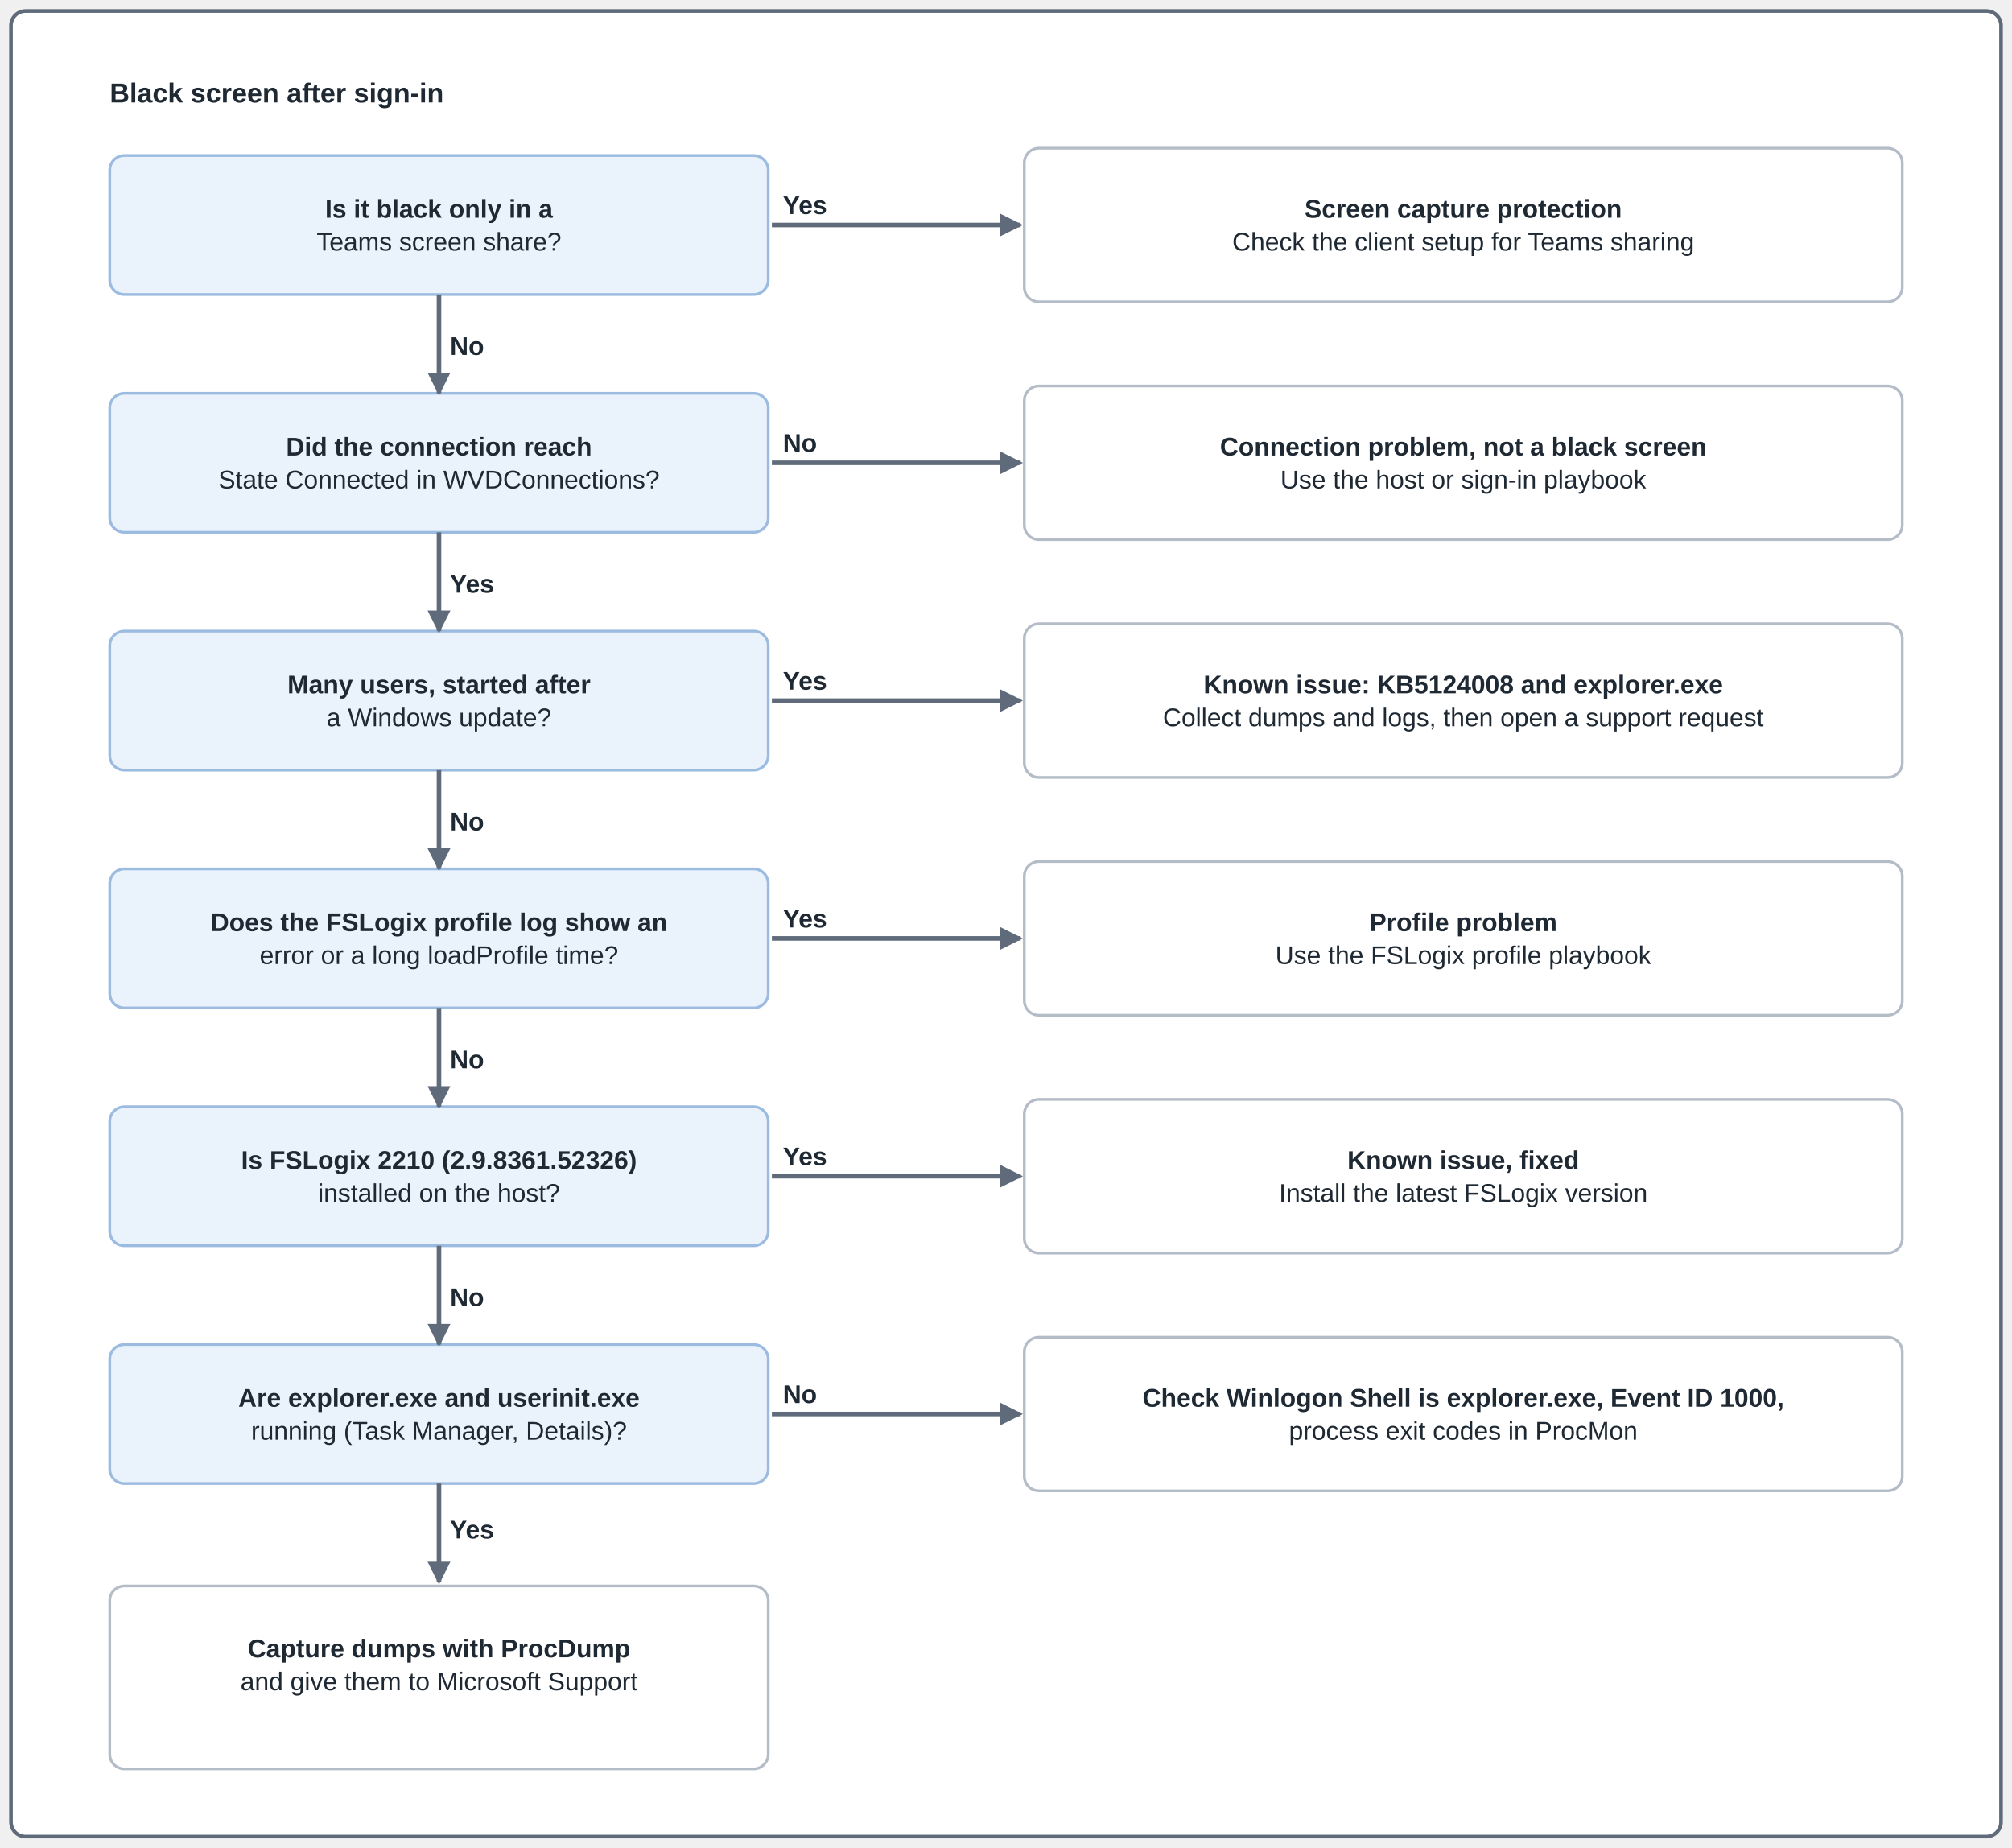
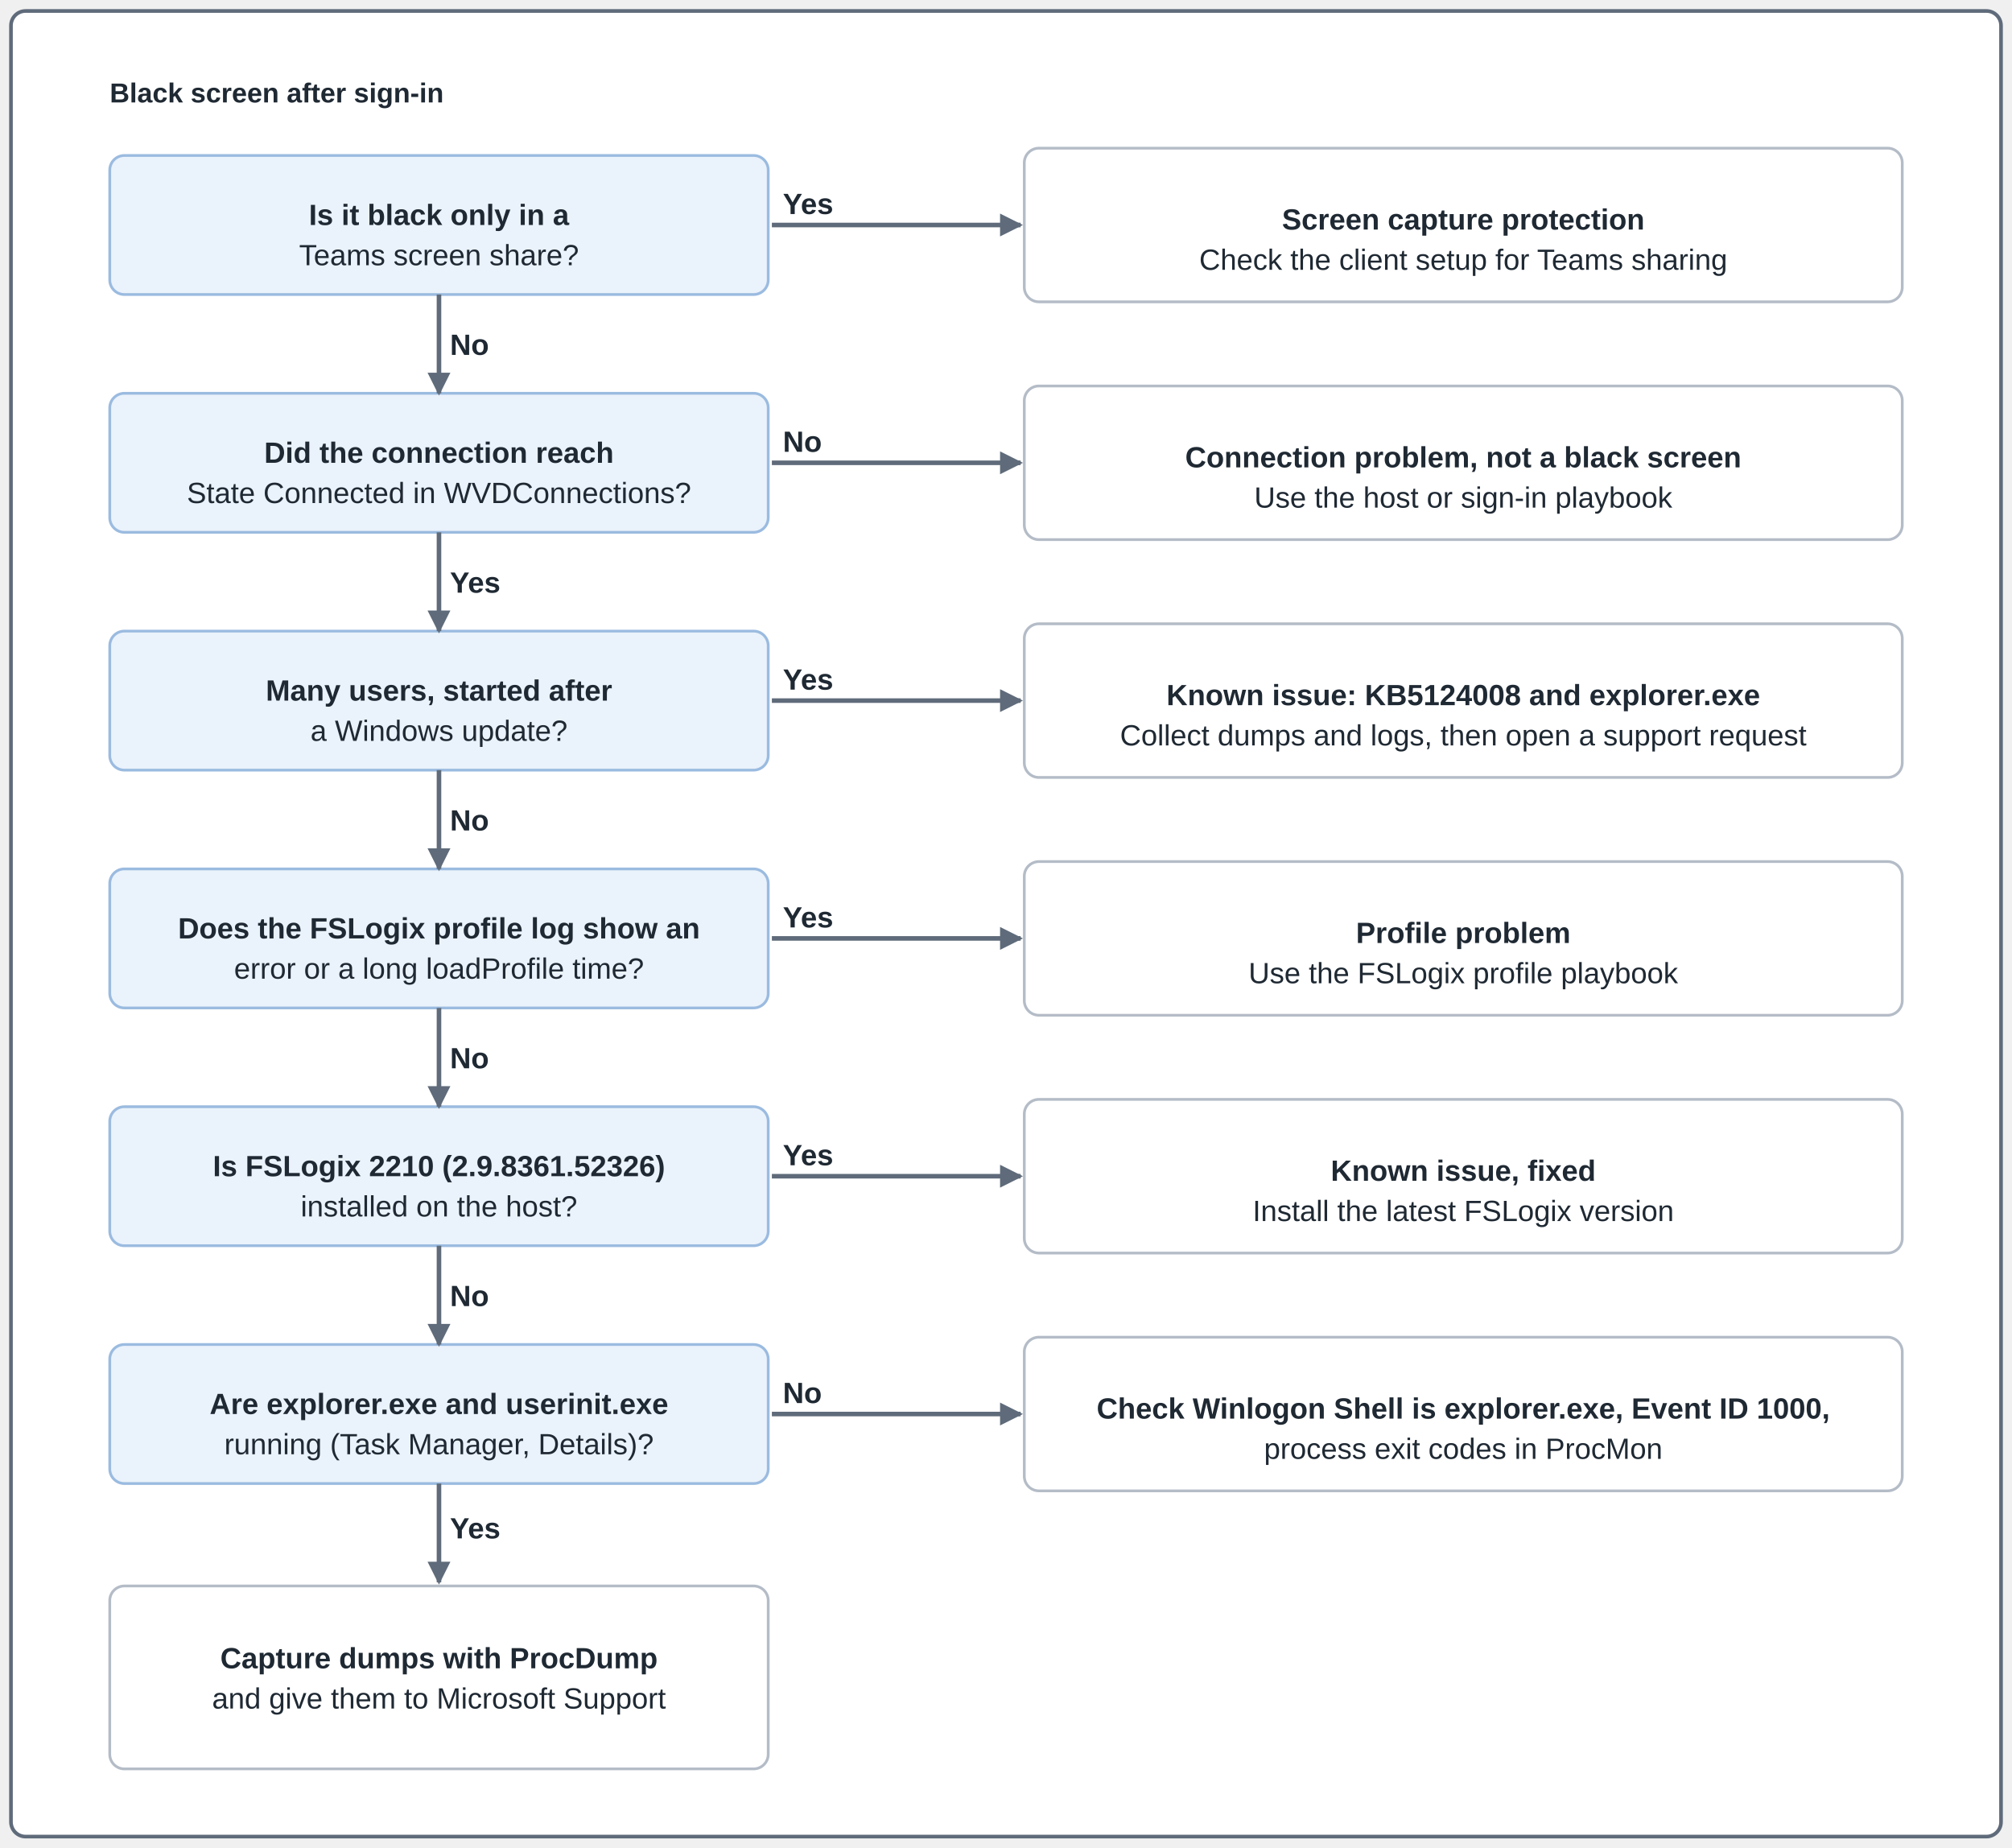
<svg xmlns="http://www.w3.org/2000/svg" viewBox="0 0 1100 1010" width="1100" height="1010" role="img" aria-labelledby="t d" font-family="Segoe UI, Arial, sans-serif">
  <defs>
    <marker id="a" viewBox="0 0 10 10" refX="9" refY="5" markerWidth="5" markerHeight="5" orient="auto">
      <path d="M0,0 L10,5 L0,10 z" fill="#5f6b7a" />
    </marker>
  </defs>
  <rect x="6" y="6" width="1088" height="998" rx="8" fill="#ffffff" stroke="#5f6b7a" stroke-width="2" />
  <text x="60" y="56" font-size="15" font-weight="600" text-anchor="start" fill="#1f2933">Black screen after sign-in</text>
  <rect x="60" y="85" width="360" height="76" rx="8" fill="#eaf2fb" stroke="#9bbbe0" stroke-width="1.5" />
-   <text x="240.0" y="111" font-size="14" font-weight="600" text-anchor="middle" fill="#1f2933" />
-   <text x="240.0" y="119.0" font-size="14" font-weight="600" text-anchor="middle" fill="#1f2933">Is it black only in a</text>
-   <text x="240.0" y="137.0" font-size="14" text-anchor="middle" fill="#1f2933">Teams screen share?</text>
+   <text x="240" y="103" font-size="16" font-weight="600" text-anchor="middle" fill="#1f2933" />
+   <text x="240" y="123" font-size="16" font-weight="600" text-anchor="middle" fill="#1f2933">Is it black only in a</text>
+   <text x="240" y="145" font-size="16" text-anchor="middle" fill="#1f2933">Teams screen share?</text>
  <rect x="60" y="215" width="360" height="76" rx="8" fill="#eaf2fb" stroke="#9bbbe0" stroke-width="1.5" />
-   <text x="240.0" y="241" font-size="14" font-weight="600" text-anchor="middle" fill="#1f2933" />
-   <text x="240.0" y="249.0" font-size="14" font-weight="600" text-anchor="middle" fill="#1f2933">Did the connection reach</text>
-   <text x="240.0" y="267.0" font-size="14" text-anchor="middle" fill="#1f2933">State Connected in WVDConnections?</text>
+   <text x="240" y="233" font-size="16" font-weight="600" text-anchor="middle" fill="#1f2933" />
+   <text x="240" y="253" font-size="16" font-weight="600" text-anchor="middle" fill="#1f2933">Did the connection reach</text>
+   <text x="240" y="275" font-size="16" text-anchor="middle" fill="#1f2933">State Connected in WVDConnections?</text>
  <rect x="60" y="345" width="360" height="76" rx="8" fill="#eaf2fb" stroke="#9bbbe0" stroke-width="1.5" />
-   <text x="240.0" y="371" font-size="14" font-weight="600" text-anchor="middle" fill="#1f2933" />
-   <text x="240.0" y="379.0" font-size="14" font-weight="600" text-anchor="middle" fill="#1f2933">Many users, started after</text>
-   <text x="240.0" y="397.0" font-size="14" text-anchor="middle" fill="#1f2933">a Windows update?</text>
+   <text x="240" y="363" font-size="16" font-weight="600" text-anchor="middle" fill="#1f2933" />
+   <text x="240" y="383" font-size="16" font-weight="600" text-anchor="middle" fill="#1f2933">Many users, started after</text>
+   <text x="240" y="405" font-size="16" text-anchor="middle" fill="#1f2933">a Windows update?</text>
  <rect x="60" y="475" width="360" height="76" rx="8" fill="#eaf2fb" stroke="#9bbbe0" stroke-width="1.5" />
-   <text x="240.0" y="501" font-size="14" font-weight="600" text-anchor="middle" fill="#1f2933" />
-   <text x="240.0" y="509.0" font-size="14" font-weight="600" text-anchor="middle" fill="#1f2933">Does the FSLogix profile log show an</text>
-   <text x="240.0" y="527.0" font-size="14" text-anchor="middle" fill="#1f2933">error or a long loadProfile time?</text>
+   <text x="240" y="493" font-size="16" font-weight="600" text-anchor="middle" fill="#1f2933" />
+   <text x="240" y="513" font-size="16" font-weight="600" text-anchor="middle" fill="#1f2933">Does the FSLogix profile log show an</text>
+   <text x="240" y="535" font-size="16" text-anchor="middle" fill="#1f2933">error or a long loadProfile time?</text>
  <rect x="60" y="605" width="360" height="76" rx="8" fill="#eaf2fb" stroke="#9bbbe0" stroke-width="1.5" />
-   <text x="240.0" y="631" font-size="14" font-weight="600" text-anchor="middle" fill="#1f2933" />
-   <text x="240.0" y="639.0" font-size="14" font-weight="600" text-anchor="middle" fill="#1f2933">Is FSLogix 2210 (2.9.8361.52326)</text>
-   <text x="240.0" y="657.0" font-size="14" text-anchor="middle" fill="#1f2933">installed on the host?</text>
+   <text x="240" y="623" font-size="16" font-weight="600" text-anchor="middle" fill="#1f2933" />
+   <text x="240" y="643" font-size="16" font-weight="600" text-anchor="middle" fill="#1f2933">Is FSLogix 2210 (2.9.8361.52326)</text>
+   <text x="240" y="665" font-size="16" text-anchor="middle" fill="#1f2933">installed on the host?</text>
  <rect x="60" y="735" width="360" height="76" rx="8" fill="#eaf2fb" stroke="#9bbbe0" stroke-width="1.5" />
-   <text x="240.0" y="761" font-size="14" font-weight="600" text-anchor="middle" fill="#1f2933" />
-   <text x="240.0" y="769.0" font-size="14" font-weight="600" text-anchor="middle" fill="#1f2933">Are explorer.exe and userinit.exe</text>
-   <text x="240.0" y="787.0" font-size="14" text-anchor="middle" fill="#1f2933">running (Task Manager, Details)?</text>
+   <text x="240" y="753" font-size="16" font-weight="600" text-anchor="middle" fill="#1f2933" />
+   <text x="240" y="773" font-size="16" font-weight="600" text-anchor="middle" fill="#1f2933">Are explorer.exe and userinit.exe</text>
+   <text x="240" y="795" font-size="16" text-anchor="middle" fill="#1f2933">running (Task Manager, Details)?</text>
  <line x1="240.0" y1="161" x2="240.0" y2="215" stroke="#5f6b7a" stroke-width="2.5" marker-end="url(#a)" />
-   <text x="246.0" y="194.0" font-size="14" font-weight="600" text-anchor="start" fill="#1f2933">No</text>
+   <text x="246.0" y="194.0" font-size="16" font-weight="600" text-anchor="start" fill="#1f2933">No</text>
  <line x1="240.0" y1="291" x2="240.0" y2="345" stroke="#5f6b7a" stroke-width="2.5" marker-end="url(#a)" />
-   <text x="246.0" y="324.0" font-size="14" font-weight="600" text-anchor="start" fill="#1f2933">Yes</text>
+   <text x="246.0" y="324.0" font-size="16" font-weight="600" text-anchor="start" fill="#1f2933">Yes</text>
  <line x1="240.0" y1="421" x2="240.0" y2="475" stroke="#5f6b7a" stroke-width="2.5" marker-end="url(#a)" />
-   <text x="246.0" y="454.0" font-size="14" font-weight="600" text-anchor="start" fill="#1f2933">No</text>
+   <text x="246.0" y="454.0" font-size="16" font-weight="600" text-anchor="start" fill="#1f2933">No</text>
  <line x1="240.0" y1="551" x2="240.0" y2="605" stroke="#5f6b7a" stroke-width="2.5" marker-end="url(#a)" />
-   <text x="246.0" y="584.0" font-size="14" font-weight="600" text-anchor="start" fill="#1f2933">No</text>
+   <text x="246.0" y="584.0" font-size="16" font-weight="600" text-anchor="start" fill="#1f2933">No</text>
  <line x1="240.0" y1="681" x2="240.0" y2="735" stroke="#5f6b7a" stroke-width="2.5" marker-end="url(#a)" />
-   <text x="246.0" y="714.0" font-size="14" font-weight="600" text-anchor="start" fill="#1f2933">No</text>
+   <text x="246.0" y="714.0" font-size="16" font-weight="600" text-anchor="start" fill="#1f2933">No</text>
  <line x1="422" y1="123" x2="558" y2="123" stroke="#5f6b7a" stroke-width="2.5" marker-end="url(#a)" />
-   <text x="428" y="117" font-size="14" font-weight="600" text-anchor="start" fill="#1f2933">Yes</text>
+   <text x="428" y="117" font-size="16" font-weight="600" text-anchor="start" fill="#1f2933">Yes</text>
  <line x1="422" y1="253" x2="558" y2="253" stroke="#5f6b7a" stroke-width="2.5" marker-end="url(#a)" />
-   <text x="428" y="247" font-size="14" font-weight="600" text-anchor="start" fill="#1f2933">No</text>
+   <text x="428" y="247" font-size="16" font-weight="600" text-anchor="start" fill="#1f2933">No</text>
  <line x1="422" y1="383" x2="558" y2="383" stroke="#5f6b7a" stroke-width="2.5" marker-end="url(#a)" />
-   <text x="428" y="377" font-size="14" font-weight="600" text-anchor="start" fill="#1f2933">Yes</text>
+   <text x="428" y="377" font-size="16" font-weight="600" text-anchor="start" fill="#1f2933">Yes</text>
  <line x1="422" y1="513" x2="558" y2="513" stroke="#5f6b7a" stroke-width="2.5" marker-end="url(#a)" />
-   <text x="428" y="507" font-size="14" font-weight="600" text-anchor="start" fill="#1f2933">Yes</text>
+   <text x="428" y="507" font-size="16" font-weight="600" text-anchor="start" fill="#1f2933">Yes</text>
  <line x1="422" y1="643" x2="558" y2="643" stroke="#5f6b7a" stroke-width="2.5" marker-end="url(#a)" />
-   <text x="428" y="637" font-size="14" font-weight="600" text-anchor="start" fill="#1f2933">Yes</text>
+   <text x="428" y="637" font-size="16" font-weight="600" text-anchor="start" fill="#1f2933">Yes</text>
  <line x1="422" y1="773" x2="558" y2="773" stroke="#5f6b7a" stroke-width="2.5" marker-end="url(#a)" />
-   <text x="428" y="767" font-size="14" font-weight="600" text-anchor="start" fill="#1f2933">No</text>
+   <text x="428" y="767" font-size="16" font-weight="600" text-anchor="start" fill="#1f2933">No</text>
  <rect x="560" y="81" width="480" height="84" rx="8" fill="#ffffff" stroke="#b4bcc7" stroke-width="1.5" />
-   <text x="800.0" y="116" font-size="14" font-weight="600" text-anchor="middle" fill="#1f2933" />
-   <text x="800.0" y="119" font-size="14" font-weight="600" text-anchor="middle" fill="#1f2933">Screen capture protection</text>
-   <text x="800.0" y="137" font-size="14" text-anchor="middle" fill="#1f2933">Check the client setup for Teams sharing</text>
+   <text x="800" y="105.5" font-size="16" font-weight="600" text-anchor="middle" fill="#1f2933" />
+   <text x="800" y="125.5" font-size="16" font-weight="600" text-anchor="middle" fill="#1f2933">Screen capture protection</text>
+   <text x="800" y="147.5" font-size="16" text-anchor="middle" fill="#1f2933">Check the client setup for Teams sharing</text>
  <rect x="560" y="211" width="480" height="84" rx="8" fill="#ffffff" stroke="#b4bcc7" stroke-width="1.5" />
-   <text x="800.0" y="246" font-size="14" font-weight="600" text-anchor="middle" fill="#1f2933" />
-   <text x="800.0" y="249" font-size="14" font-weight="600" text-anchor="middle" fill="#1f2933">Connection problem, not a black screen</text>
-   <text x="800.0" y="267" font-size="14" text-anchor="middle" fill="#1f2933">Use the host or sign-in playbook</text>
+   <text x="800" y="235.5" font-size="16" font-weight="600" text-anchor="middle" fill="#1f2933" />
+   <text x="800" y="255.5" font-size="16" font-weight="600" text-anchor="middle" fill="#1f2933">Connection problem, not a black screen</text>
+   <text x="800" y="277.5" font-size="16" text-anchor="middle" fill="#1f2933">Use the host or sign-in playbook</text>
  <rect x="560" y="341" width="480" height="84" rx="8" fill="#ffffff" stroke="#b4bcc7" stroke-width="1.5" />
-   <text x="800.0" y="376" font-size="14" font-weight="600" text-anchor="middle" fill="#1f2933" />
-   <text x="800.0" y="379" font-size="14" font-weight="600" text-anchor="middle" fill="#1f2933">Known issue: KB5124008 and explorer.exe</text>
-   <text x="800.0" y="397" font-size="14" text-anchor="middle" fill="#1f2933">Collect dumps and logs, then open a support request</text>
+   <text x="800" y="365.5" font-size="16" font-weight="600" text-anchor="middle" fill="#1f2933" />
+   <text x="800" y="385.5" font-size="16" font-weight="600" text-anchor="middle" fill="#1f2933">Known issue: KB5124008 and explorer.exe</text>
+   <text x="800" y="407.5" font-size="16" text-anchor="middle" fill="#1f2933">Collect dumps and logs, then open a support request</text>
  <rect x="560" y="471" width="480" height="84" rx="8" fill="#ffffff" stroke="#b4bcc7" stroke-width="1.5" />
-   <text x="800.0" y="506" font-size="14" font-weight="600" text-anchor="middle" fill="#1f2933" />
-   <text x="800.0" y="509" font-size="14" font-weight="600" text-anchor="middle" fill="#1f2933">Profile problem</text>
-   <text x="800.0" y="527" font-size="14" text-anchor="middle" fill="#1f2933">Use the FSLogix profile playbook</text>
+   <text x="800" y="495.5" font-size="16" font-weight="600" text-anchor="middle" fill="#1f2933" />
+   <text x="800" y="515.5" font-size="16" font-weight="600" text-anchor="middle" fill="#1f2933">Profile problem</text>
+   <text x="800" y="537.5" font-size="16" text-anchor="middle" fill="#1f2933">Use the FSLogix profile playbook</text>
  <rect x="560" y="601" width="480" height="84" rx="8" fill="#ffffff" stroke="#b4bcc7" stroke-width="1.5" />
-   <text x="800.0" y="636" font-size="14" font-weight="600" text-anchor="middle" fill="#1f2933" />
-   <text x="800.0" y="639" font-size="14" font-weight="600" text-anchor="middle" fill="#1f2933">Known issue, fixed</text>
-   <text x="800.0" y="657" font-size="14" text-anchor="middle" fill="#1f2933">Install the latest FSLogix version</text>
+   <text x="800" y="625.5" font-size="16" font-weight="600" text-anchor="middle" fill="#1f2933" />
+   <text x="800" y="645.5" font-size="16" font-weight="600" text-anchor="middle" fill="#1f2933">Known issue, fixed</text>
+   <text x="800" y="667.5" font-size="16" text-anchor="middle" fill="#1f2933">Install the latest FSLogix version</text>
  <rect x="560" y="731" width="480" height="84" rx="8" fill="#ffffff" stroke="#b4bcc7" stroke-width="1.5" />
-   <text x="800.0" y="766" font-size="14" font-weight="600" text-anchor="middle" fill="#1f2933" />
-   <text x="800.0" y="769" font-size="14" font-weight="600" text-anchor="middle" fill="#1f2933">Check Winlogon Shell is explorer.exe, Event ID 1000,</text>
-   <text x="800.0" y="787" font-size="14" text-anchor="middle" fill="#1f2933">process exit codes in ProcMon</text>
+   <text x="800" y="755.5" font-size="16" font-weight="600" text-anchor="middle" fill="#1f2933" />
+   <text x="800" y="775.5" font-size="16" font-weight="600" text-anchor="middle" fill="#1f2933">Check Winlogon Shell is explorer.exe, Event ID 1000,</text>
+   <text x="800" y="797.5" font-size="16" text-anchor="middle" fill="#1f2933">process exit codes in ProcMon</text>
  <line x1="240.0" y1="811" x2="240.0" y2="865" stroke="#5f6b7a" stroke-width="2.5" marker-end="url(#a)" />
-   <text x="246.0" y="841" font-size="14" font-weight="600" text-anchor="start" fill="#1f2933">Yes</text>
+   <text x="246.0" y="841" font-size="16" font-weight="600" text-anchor="start" fill="#1f2933">Yes</text>
  <rect x="60" y="867" width="360" height="100" rx="8" fill="#ffffff" stroke="#b4bcc7" stroke-width="1.5" />
-   <text x="240.0" y="902" font-size="14" font-weight="600" text-anchor="middle" fill="#1f2933" />
-   <text x="240.0" y="906" font-size="14" font-weight="600" text-anchor="middle" fill="#1f2933">Capture dumps with ProcDump</text>
-   <text x="240.0" y="924" font-size="14" text-anchor="middle" fill="#1f2933">and give them to Microsoft Support</text>
+   <text x="240" y="892" font-size="16" font-weight="600" text-anchor="middle" fill="#1f2933" />
+   <text x="240" y="912" font-size="16" font-weight="600" text-anchor="middle" fill="#1f2933">Capture dumps with ProcDump</text>
+   <text x="240" y="934" font-size="16" text-anchor="middle" fill="#1f2933">and give them to Microsoft Support</text>
</svg>
